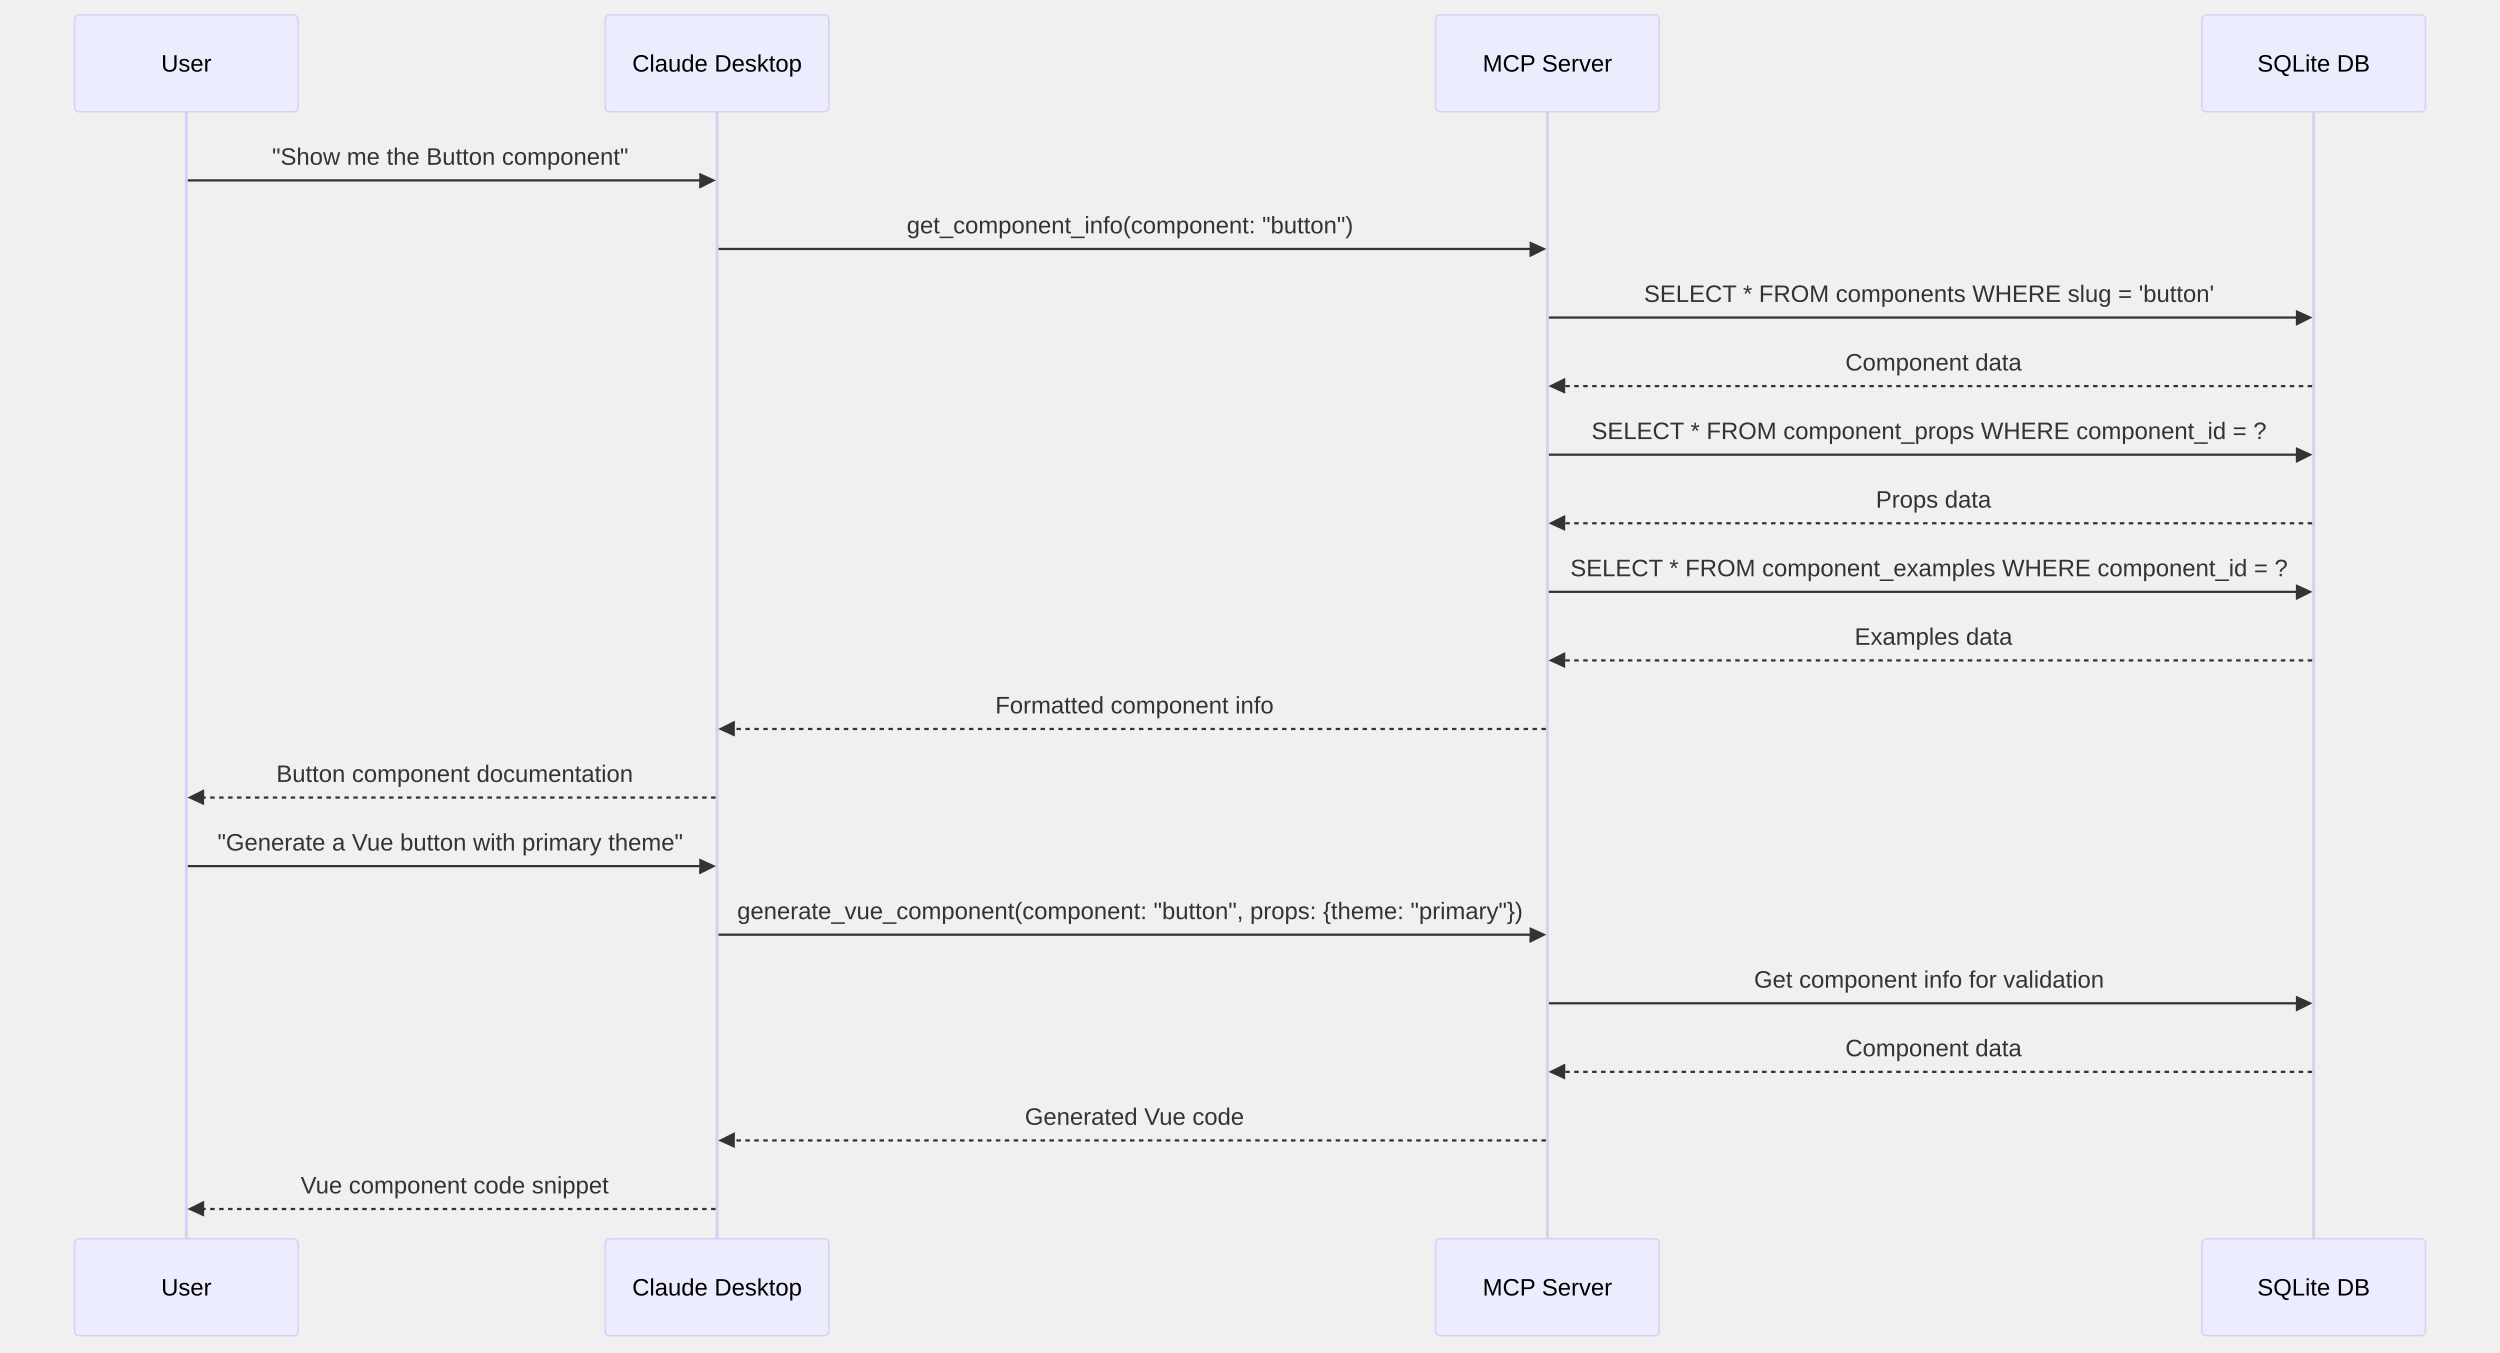
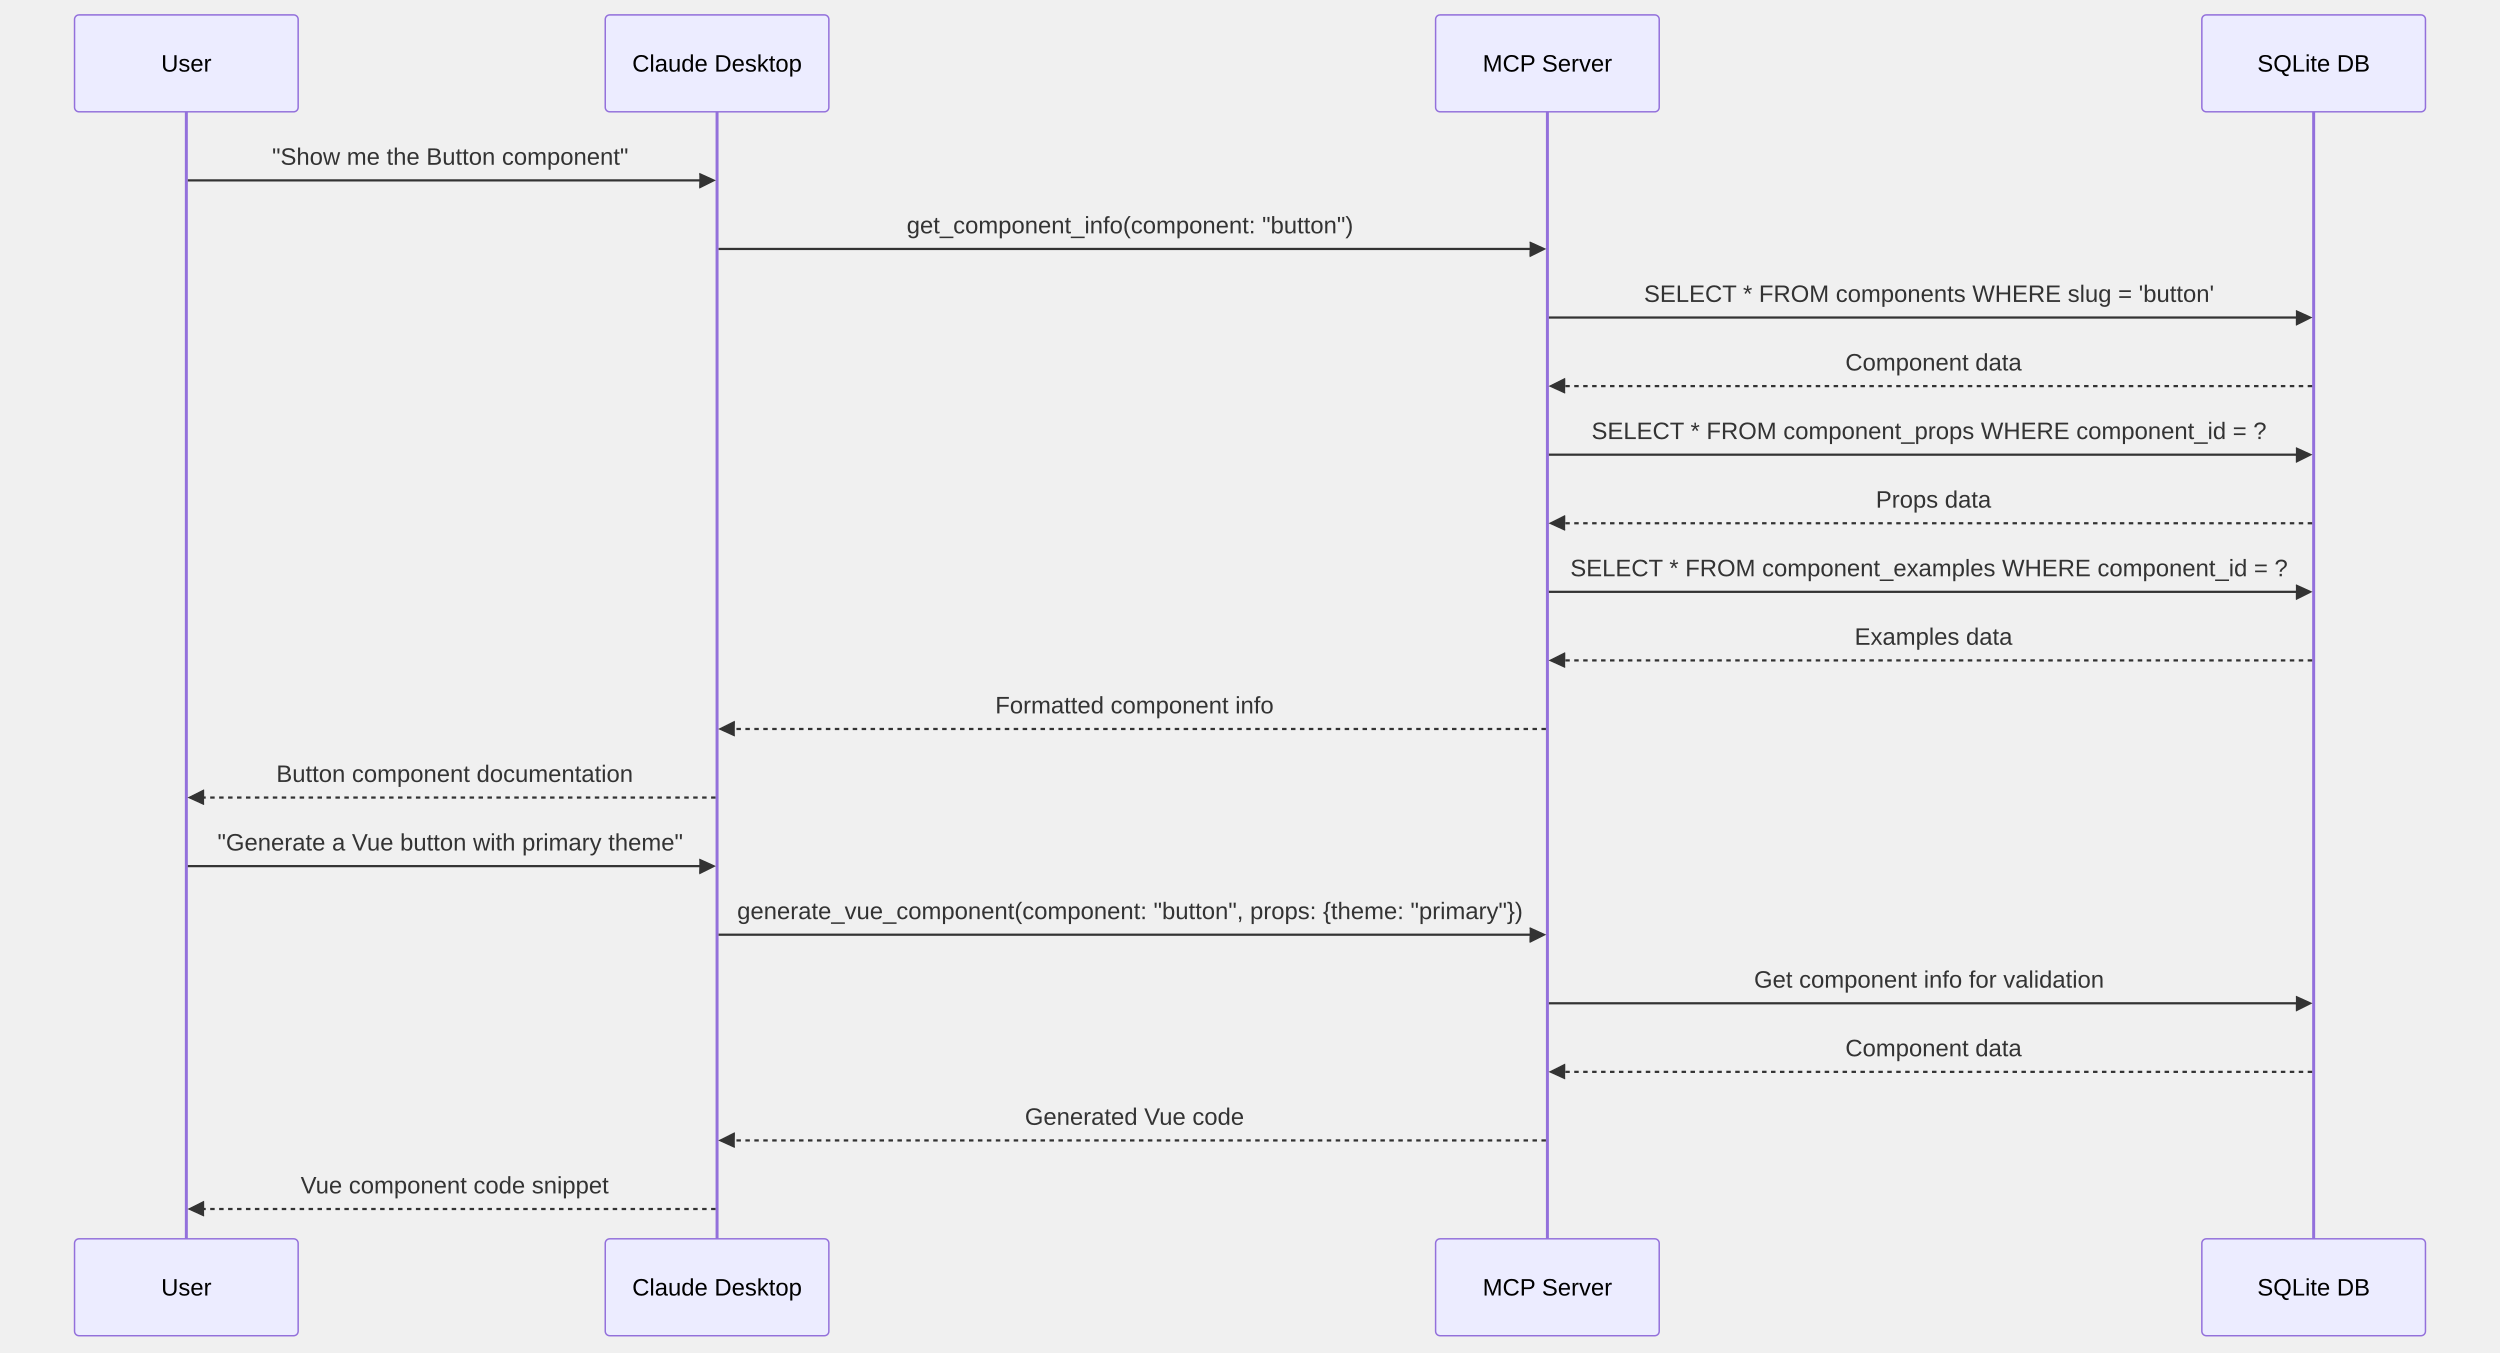
<svg xmlns="http://www.w3.org/2000/svg" id="diagram-sequence" width="100%" style="min-width: 800px; background-color: white" viewBox="-50 -10 1677 907" role="graphics-document document" aria-roledescription="sequence">
  <g>
    <rect x="1427" y="821" fill="#eaeaea" stroke="#666" width="150" height="65" name="DB" rx="3" ry="3" class="actor actor-bottom" />
    <text x="1502" y="853.5" dominant-baseline="central" alignment-baseline="central" class="actor actor-box" style="text-anchor: middle; font-size: 16px; font-weight: 400;">
      <tspan x="1502" dy="0">SQLite DB</tspan>
    </text>
  </g>
  <g>
    <rect x="913" y="821" fill="#eaeaea" stroke="#666" width="150" height="65" name="MCP" rx="3" ry="3" class="actor actor-bottom" />
    <text x="988" y="853.5" dominant-baseline="central" alignment-baseline="central" class="actor actor-box" style="text-anchor: middle; font-size: 16px; font-weight: 400;">
      <tspan x="988" dy="0">MCP Server</tspan>
    </text>
  </g>
  <g>
    <rect x="356" y="821" fill="#eaeaea" stroke="#666" width="150" height="65" name="Claude" rx="3" ry="3" class="actor actor-bottom" />
    <text x="431" y="853.5" dominant-baseline="central" alignment-baseline="central" class="actor actor-box" style="text-anchor: middle; font-size: 16px; font-weight: 400;">
      <tspan x="431" dy="0">Claude Desktop</tspan>
    </text>
  </g>
  <g>
    <rect x="0" y="821" fill="#eaeaea" stroke="#666" width="150" height="65" name="User" rx="3" ry="3" class="actor actor-bottom" />
    <text x="75" y="853.5" dominant-baseline="central" alignment-baseline="central" class="actor actor-box" style="text-anchor: middle; font-size: 16px; font-weight: 400;">
      <tspan x="75" dy="0">User</tspan>
    </text>
  </g>
  <g>
-     <line id="actor3" x1="1502" y1="65" x2="1502" y2="821" class="actor-line 200" stroke-width="0.5px" stroke="#999" name="DB" />
-     <g id="root-3">
+     <line id="actor3" x1="1502" y1="65" x2="1502" y2="821" class="actor-line 200" stroke-width="0.5px" stroke="#999" name="DB" data-et="life-line" data-id="DB" />
+     <g id="root-3" data-et="participant" data-type="participant" data-id="DB">
      <rect x="1427" y="0" fill="#eaeaea" stroke="#666" width="150" height="65" name="DB" rx="3" ry="3" class="actor actor-top" />
      <text x="1502" y="32.5" dominant-baseline="central" alignment-baseline="central" class="actor actor-box" style="text-anchor: middle; font-size: 16px; font-weight: 400;">
        <tspan x="1502" dy="0">SQLite DB</tspan>
      </text>
    </g>
  </g>
  <g>
-     <line id="actor2" x1="988" y1="65" x2="988" y2="821" class="actor-line 200" stroke-width="0.5px" stroke="#999" name="MCP" />
-     <g id="root-2">
+     <line id="actor2" x1="988" y1="65" x2="988" y2="821" class="actor-line 200" stroke-width="0.5px" stroke="#999" name="MCP" data-et="life-line" data-id="MCP" />
+     <g id="root-2" data-et="participant" data-type="participant" data-id="MCP">
      <rect x="913" y="0" fill="#eaeaea" stroke="#666" width="150" height="65" name="MCP" rx="3" ry="3" class="actor actor-top" />
      <text x="988" y="32.5" dominant-baseline="central" alignment-baseline="central" class="actor actor-box" style="text-anchor: middle; font-size: 16px; font-weight: 400;">
        <tspan x="988" dy="0">MCP Server</tspan>
      </text>
    </g>
  </g>
  <g>
-     <line id="actor1" x1="431" y1="65" x2="431" y2="821" class="actor-line 200" stroke-width="0.5px" stroke="#999" name="Claude" />
-     <g id="root-1">
+     <line id="actor1" x1="431" y1="65" x2="431" y2="821" class="actor-line 200" stroke-width="0.5px" stroke="#999" name="Claude" data-et="life-line" data-id="Claude" />
+     <g id="root-1" data-et="participant" data-type="participant" data-id="Claude">
      <rect x="356" y="0" fill="#eaeaea" stroke="#666" width="150" height="65" name="Claude" rx="3" ry="3" class="actor actor-top" />
      <text x="431" y="32.5" dominant-baseline="central" alignment-baseline="central" class="actor actor-box" style="text-anchor: middle; font-size: 16px; font-weight: 400;">
        <tspan x="431" dy="0">Claude Desktop</tspan>
      </text>
    </g>
  </g>
  <g>
-     <line id="actor0" x1="75" y1="65" x2="75" y2="821" class="actor-line 200" stroke-width="0.5px" stroke="#999" name="User" />
-     <g id="root-0">
+     <line id="actor0" x1="75" y1="65" x2="75" y2="821" class="actor-line 200" stroke-width="0.5px" stroke="#999" name="User" data-et="life-line" data-id="User" />
+     <g id="root-0" data-et="participant" data-type="participant" data-id="User">
      <rect x="0" y="0" fill="#eaeaea" stroke="#666" width="150" height="65" name="User" rx="3" ry="3" class="actor actor-top" />
      <text x="75" y="32.5" dominant-baseline="central" alignment-baseline="central" class="actor actor-box" style="text-anchor: middle; font-size: 16px; font-weight: 400;">
        <tspan x="75" dy="0">User</tspan>
      </text>
    </g>
  </g>
-   <style>#diagram-sequence{font-family:"trebuchet ms",verdana,arial,sans-serif;font-size:16px;fill:#333;}@keyframes edge-animation-frame{from{stroke-dashoffset:0;}}@keyframes dash{to{stroke-dashoffset:0;}}#diagram-sequence .edge-animation-slow{stroke-dasharray:9,5!important;stroke-dashoffset:900;animation:dash 50s linear infinite;stroke-linecap:round;}#diagram-sequence .edge-animation-fast{stroke-dasharray:9,5!important;stroke-dashoffset:900;animation:dash 20s linear infinite;stroke-linecap:round;}#diagram-sequence .error-icon{fill:#552222;}#diagram-sequence .error-text{fill:#552222;stroke:#552222;}#diagram-sequence .edge-thickness-normal{stroke-width:1px;}#diagram-sequence .edge-thickness-thick{stroke-width:3.5px;}#diagram-sequence .edge-pattern-solid{stroke-dasharray:0;}#diagram-sequence .edge-thickness-invisible{stroke-width:0;fill:none;}#diagram-sequence .edge-pattern-dashed{stroke-dasharray:3;}#diagram-sequence .edge-pattern-dotted{stroke-dasharray:2;}#diagram-sequence .marker{fill:#333333;stroke:#333333;}#diagram-sequence .marker.cross{stroke:#333333;}#diagram-sequence svg{font-family:"trebuchet ms",verdana,arial,sans-serif;font-size:16px;}#diagram-sequence p{margin:0;}#diagram-sequence .actor{stroke:hsl(259.626, 59.777%, 87.902%);fill:#ECECFF;}#diagram-sequence text.actor&gt;tspan{fill:black;stroke:none;}#diagram-sequence .actor-line{stroke:hsl(259.626, 59.777%, 87.902%);}#diagram-sequence .innerArc{stroke-width:1.5;stroke-dasharray:none;}#diagram-sequence .messageLine0{stroke-width:1.5;stroke-dasharray:none;stroke:#333;}#diagram-sequence .messageLine1{stroke-width:1.5;stroke-dasharray:2,2;stroke:#333;}#diagram-sequence #arrowhead path{fill:#333;stroke:#333;}#diagram-sequence .sequenceNumber{fill:white;}#diagram-sequence #sequencenumber{fill:#333;}#diagram-sequence #crosshead path{fill:#333;stroke:#333;}#diagram-sequence .messageText{fill:#333;stroke:none;}#diagram-sequence .labelBox{stroke:hsl(259.626, 59.777%, 87.902%);fill:#ECECFF;}#diagram-sequence .labelText,#diagram-sequence .labelText&gt;tspan{fill:black;stroke:none;}#diagram-sequence .loopText,#diagram-sequence .loopText&gt;tspan{fill:black;stroke:none;}#diagram-sequence .loopLine{stroke-width:2px;stroke-dasharray:2,2;stroke:hsl(259.626, 59.777%, 87.902%);fill:hsl(259.626, 59.777%, 87.902%);}#diagram-sequence .note{stroke:#aaaa33;fill:#fff5ad;}#diagram-sequence .noteText,#diagram-sequence .noteText&gt;tspan{fill:black;stroke:none;}#diagram-sequence .activation0{fill:#f4f4f4;stroke:#666;}#diagram-sequence .activation1{fill:#f4f4f4;stroke:#666;}#diagram-sequence .activation2{fill:#f4f4f4;stroke:#666;}#diagram-sequence .actorPopupMenu{position:absolute;}#diagram-sequence .actorPopupMenuPanel{position:absolute;fill:#ECECFF;box-shadow:0px 8px 16px 0px rgba(0,0,0,0.2);filter:drop-shadow(3px 5px 2px rgb(0 0 0 / 0.4));}#diagram-sequence .actor-man line{stroke:hsl(259.626, 59.777%, 87.902%);fill:#ECECFF;}#diagram-sequence .actor-man circle,#diagram-sequence line{stroke:hsl(259.626, 59.777%, 87.902%);fill:#ECECFF;stroke-width:2px;}#diagram-sequence :root{--mermaid-font-family:"trebuchet ms",verdana,arial,sans-serif;}</style>
+   <style>#diagram-sequence{font-family:"trebuchet ms",verdana,arial,sans-serif;font-size:16px;fill:#333;}@keyframes edge-animation-frame{from{stroke-dashoffset:0;}}@keyframes dash{to{stroke-dashoffset:0;}}#diagram-sequence .edge-animation-slow{stroke-dasharray:9,5!important;stroke-dashoffset:900;animation:dash 50s linear infinite;stroke-linecap:round;}#diagram-sequence .edge-animation-fast{stroke-dasharray:9,5!important;stroke-dashoffset:900;animation:dash 20s linear infinite;stroke-linecap:round;}#diagram-sequence .error-icon{fill:#552222;}#diagram-sequence .error-text{fill:#552222;stroke:#552222;}#diagram-sequence .edge-thickness-normal{stroke-width:1px;}#diagram-sequence .edge-thickness-thick{stroke-width:3.5px;}#diagram-sequence .edge-pattern-solid{stroke-dasharray:0;}#diagram-sequence .edge-thickness-invisible{stroke-width:0;fill:none;}#diagram-sequence .edge-pattern-dashed{stroke-dasharray:3;}#diagram-sequence .edge-pattern-dotted{stroke-dasharray:2;}#diagram-sequence .marker{fill:#333333;stroke:#333333;}#diagram-sequence .marker.cross{stroke:#333333;}#diagram-sequence svg{font-family:"trebuchet ms",verdana,arial,sans-serif;font-size:16px;}#diagram-sequence p{margin:0;}#diagram-sequence .actor{stroke:#9370DB;fill:#ECECFF;stroke-width:1;}#diagram-sequence rect.actor.outer-path[data-look="neo"]{filter:drop-shadow(1px 2px 2px rgba(185, 185, 185, 1));}#diagram-sequence rect.note[data-look="neo"]{stroke:#aaaa33;fill:#fff5ad;filter:drop-shadow(1px 2px 2px rgba(185, 185, 185, 1));}#diagram-sequence text.actor&gt;tspan{fill:black;stroke:none;}#diagram-sequence .actor-line{stroke:#9370DB;}#diagram-sequence .innerArc{stroke-width:1.5;stroke-dasharray:none;}#diagram-sequence .messageLine0{stroke-width:1.5;stroke-dasharray:none;stroke:#333;}#diagram-sequence .messageLine1{stroke-width:1.5;stroke-dasharray:2,2;stroke:#333;}#diagram-sequence [id$="-arrowhead"] path{fill:#333;stroke:#333;}#diagram-sequence .sequenceNumber{fill:white;}#diagram-sequence [id$="-sequencenumber"]{fill:#333;}#diagram-sequence [id$="-crosshead"] path{fill:#333;stroke:#333;}#diagram-sequence .messageText{fill:#333;stroke:none;}#diagram-sequence .labelBox{stroke:#9370DB;fill:#ECECFF;filter:none;}#diagram-sequence .labelText,#diagram-sequence .labelText&gt;tspan{fill:black;stroke:none;}#diagram-sequence .loopText,#diagram-sequence .loopText&gt;tspan{fill:black;stroke:none;}#diagram-sequence .sectionTitle,#diagram-sequence .sectionTitle&gt;tspan{fill:black;stroke:none;}#diagram-sequence .loopLine{stroke-width:2px;stroke-dasharray:2,2;stroke:#9370DB;fill:#9370DB;}#diagram-sequence .note{stroke:#aaaa33;fill:#fff5ad;}#diagram-sequence .noteText,#diagram-sequence .noteText&gt;tspan{fill:black;stroke:none;font-weight:normal;}#diagram-sequence .activation0{fill:#f4f4f4;stroke:#666;}#diagram-sequence .activation1{fill:#f4f4f4;stroke:#666;}#diagram-sequence .activation2{fill:#f4f4f4;stroke:#666;}#diagram-sequence .actorPopupMenu{position:absolute;}#diagram-sequence .actorPopupMenuPanel{position:absolute;fill:#ECECFF;box-shadow:0px 8px 16px 0px rgba(0,0,0,0.2);filter:drop-shadow(3px 5px 2px rgb(0 0 0 / 0.4));}#diagram-sequence .actor-man circle,#diagram-sequence line{fill:#ECECFF;stroke-width:2px;}#diagram-sequence g rect.rect{filter:drop-shadow(1px 2px 2px rgba(185, 185, 185, 1));stroke:#9370DB;}#diagram-sequence .node .neo-node{stroke:#9370DB;}#diagram-sequence [data-look="neo"].node rect,#diagram-sequence [data-look="neo"].cluster rect,#diagram-sequence [data-look="neo"].node polygon{stroke:#9370DB;filter:drop-shadow(1px 2px 2px rgba(185, 185, 185, 1));}#diagram-sequence [data-look="neo"].swimlane.cluster rect{filter:none;}#diagram-sequence [data-look="neo"].node path{stroke:#9370DB;stroke-width:1px;}#diagram-sequence [data-look="neo"].node .outer-path{filter:drop-shadow(1px 2px 2px rgba(185, 185, 185, 1));}#diagram-sequence [data-look="neo"].node .neo-line path{stroke:#9370DB;filter:none;}#diagram-sequence [data-look="neo"].node circle{stroke:#9370DB;filter:drop-shadow(1px 2px 2px rgba(185, 185, 185, 1));}#diagram-sequence [data-look="neo"].node circle .state-start{fill:#000000;}#diagram-sequence [data-look="neo"].icon-shape .icon{fill:#9370DB;filter:drop-shadow(1px 2px 2px rgba(185, 185, 185, 1));}#diagram-sequence [data-look="neo"].icon-shape .icon-neo path{stroke:#9370DB;filter:drop-shadow(1px 2px 2px rgba(185, 185, 185, 1));}#diagram-sequence :root{--mermaid-font-family:"trebuchet ms",verdana,arial,sans-serif;}</style>
  <g />
  <defs>
-     <symbol id="computer" width="24" height="24">
+     <symbol id="diagram-sequence-computer" width="24" height="24">
      <path transform="scale(.5)" d="M2 2v13h20v-13h-20zm18 11h-16v-9h16v9zm-10.228 6l.466-1h3.524l.467 1h-4.457zm14.228 3h-24l2-6h2.104l-1.33 4h18.45l-1.297-4h2.073l2 6zm-5-10h-14v-7h14v7z" />
    </symbol>
  </defs>
  <defs>
-     <symbol id="database" fill-rule="evenodd" clip-rule="evenodd">
+     <symbol id="diagram-sequence-database" fill-rule="evenodd" clip-rule="evenodd">
      <path transform="scale(.5)" d="M12.258.001l.256.004.255.005.253.008.251.01.249.012.247.015.246.016.242.019.241.02.239.023.236.024.233.027.231.028.229.031.225.032.223.034.22.036.217.038.214.04.211.041.208.043.205.045.201.046.198.048.194.05.191.051.187.053.183.054.18.056.175.057.172.059.168.06.163.061.16.063.155.064.15.066.074.033.073.033.071.034.07.034.069.035.068.035.067.035.066.035.064.036.064.036.062.036.06.036.06.037.058.037.058.037.055.038.055.038.053.038.052.038.051.039.05.039.048.039.047.039.045.04.044.04.043.04.041.04.04.041.039.041.037.041.036.041.034.041.033.042.032.042.03.042.029.042.027.042.026.043.024.043.023.043.021.043.02.043.018.044.017.043.015.044.013.044.012.044.011.045.009.044.007.045.006.045.004.045.002.045.001.045v17l-.001.045-.002.045-.004.045-.006.045-.007.045-.009.044-.011.045-.012.044-.013.044-.015.044-.017.043-.018.044-.02.043-.021.043-.023.043-.024.043-.026.043-.027.042-.029.042-.03.042-.032.042-.033.042-.034.041-.036.041-.037.041-.039.041-.04.041-.041.04-.043.04-.044.04-.045.04-.047.039-.048.039-.05.039-.051.039-.052.038-.053.038-.055.038-.055.038-.058.037-.058.037-.06.037-.06.036-.062.036-.064.036-.064.036-.066.035-.067.035-.068.035-.069.035-.07.034-.071.034-.073.033-.074.033-.15.066-.155.064-.16.063-.163.061-.168.06-.172.059-.175.057-.18.056-.183.054-.187.053-.191.051-.194.05-.198.048-.201.046-.205.045-.208.043-.211.041-.214.04-.217.038-.22.036-.223.034-.225.032-.229.031-.231.028-.233.027-.236.024-.239.023-.241.02-.242.019-.246.016-.247.015-.249.012-.251.01-.253.008-.255.005-.256.004-.258.001-.258-.001-.256-.004-.255-.005-.253-.008-.251-.01-.249-.012-.247-.015-.245-.016-.243-.019-.241-.02-.238-.023-.236-.024-.234-.027-.231-.028-.228-.031-.226-.032-.223-.034-.22-.036-.217-.038-.214-.04-.211-.041-.208-.043-.204-.045-.201-.046-.198-.048-.195-.05-.19-.051-.187-.053-.184-.054-.179-.056-.176-.057-.172-.059-.167-.06-.164-.061-.159-.063-.155-.064-.151-.066-.074-.033-.072-.033-.072-.034-.07-.034-.069-.035-.068-.035-.067-.035-.066-.035-.064-.036-.063-.036-.062-.036-.061-.036-.06-.037-.058-.037-.057-.037-.056-.038-.055-.038-.053-.038-.052-.038-.051-.039-.049-.039-.049-.039-.046-.039-.046-.04-.044-.04-.043-.04-.041-.04-.04-.041-.039-.041-.037-.041-.036-.041-.034-.041-.033-.042-.032-.042-.03-.042-.029-.042-.027-.042-.026-.043-.024-.043-.023-.043-.021-.043-.02-.043-.018-.044-.017-.043-.015-.044-.013-.044-.012-.044-.011-.045-.009-.044-.007-.045-.006-.045-.004-.045-.002-.045-.001-.045v-17l.001-.045.002-.045.004-.045.006-.045.007-.045.009-.044.011-.045.012-.044.013-.044.015-.044.017-.043.018-.044.02-.043.021-.043.023-.043.024-.043.026-.043.027-.042.029-.042.03-.042.032-.042.033-.042.034-.041.036-.041.037-.041.039-.041.04-.041.041-.04.043-.04.044-.04.046-.04.046-.039.049-.039.049-.039.051-.039.052-.038.053-.038.055-.038.056-.038.057-.037.058-.037.06-.037.061-.036.062-.036.063-.036.064-.036.066-.035.067-.035.068-.035.069-.035.07-.034.072-.034.072-.033.074-.033.151-.066.155-.064.159-.063.164-.061.167-.06.172-.059.176-.057.179-.056.184-.054.187-.053.19-.051.195-.05.198-.048.201-.046.204-.045.208-.043.211-.041.214-.04.217-.038.22-.036.223-.034.226-.032.228-.031.231-.028.234-.027.236-.024.238-.023.241-.02.243-.019.245-.016.247-.015.249-.012.251-.01.253-.008.255-.005.256-.004.258-.001.258.001zm-9.258 20.499v.01l.001.021.003.021.004.022.005.021.006.022.007.022.009.023.01.022.011.023.012.023.013.023.015.023.016.024.017.023.018.024.019.024.021.024.022.025.023.024.024.025.052.049.056.05.061.051.066.051.07.051.075.051.079.052.084.052.088.052.092.052.097.052.102.051.105.052.11.052.114.051.119.051.123.051.127.05.131.05.135.05.139.048.144.049.147.047.152.047.155.047.16.045.163.045.167.043.171.043.176.041.178.041.183.039.187.039.19.037.194.035.197.035.202.033.204.031.209.03.212.029.216.027.219.025.222.024.226.021.23.02.233.018.236.016.24.015.243.012.246.01.249.008.253.005.256.004.259.001.26-.001.257-.004.254-.005.25-.008.247-.011.244-.012.241-.014.237-.016.233-.018.231-.021.226-.021.224-.024.22-.026.216-.027.212-.028.21-.031.205-.031.202-.034.198-.034.194-.036.191-.037.187-.039.183-.04.179-.04.175-.042.172-.043.168-.044.163-.045.16-.046.155-.046.152-.047.148-.048.143-.049.139-.049.136-.05.131-.05.126-.05.123-.051.118-.052.114-.051.11-.052.106-.052.101-.052.096-.052.092-.052.088-.053.083-.051.079-.052.074-.052.07-.051.065-.051.06-.051.056-.05.051-.05.023-.024.023-.025.021-.024.02-.024.019-.024.018-.024.017-.024.015-.023.014-.024.013-.023.012-.023.01-.023.01-.022.008-.022.006-.022.006-.022.004-.022.004-.021.001-.021.001-.021v-4.127l-.077.055-.08.053-.083.054-.085.053-.087.052-.09.052-.093.051-.095.05-.097.05-.1.049-.102.049-.105.048-.106.047-.109.047-.111.046-.114.045-.115.045-.118.044-.12.043-.122.042-.124.042-.126.041-.128.04-.13.04-.132.038-.134.038-.135.037-.138.037-.139.035-.142.035-.143.034-.144.033-.147.032-.148.031-.15.03-.151.03-.153.029-.154.027-.156.027-.158.026-.159.025-.161.024-.162.023-.163.022-.165.021-.166.02-.167.019-.169.018-.169.017-.171.016-.173.015-.173.014-.175.013-.175.012-.177.011-.178.01-.179.008-.179.008-.181.006-.182.005-.182.004-.184.003-.184.002h-.37l-.184-.002-.184-.003-.182-.004-.182-.005-.181-.006-.179-.008-.179-.008-.178-.01-.176-.011-.176-.012-.175-.013-.173-.014-.172-.015-.171-.016-.17-.017-.169-.018-.167-.019-.166-.02-.165-.021-.163-.022-.162-.023-.161-.024-.159-.025-.157-.026-.156-.027-.155-.027-.153-.029-.151-.03-.15-.03-.148-.031-.146-.032-.145-.033-.143-.034-.141-.035-.14-.035-.137-.037-.136-.037-.134-.038-.132-.038-.13-.04-.128-.04-.126-.041-.124-.042-.122-.042-.12-.044-.117-.043-.116-.045-.113-.045-.112-.046-.109-.047-.106-.047-.105-.048-.102-.049-.1-.049-.097-.05-.095-.05-.093-.052-.09-.051-.087-.052-.085-.053-.083-.054-.08-.054-.077-.054v4.127zm0-5.654v.011l.001.021.003.021.004.021.005.022.006.022.007.022.009.022.01.022.011.023.012.023.013.023.015.024.016.023.017.024.018.024.019.024.021.024.022.024.023.025.024.024.052.05.056.05.061.05.066.051.07.051.075.052.079.051.084.052.088.052.092.052.097.052.102.052.105.052.11.051.114.051.119.052.123.05.127.051.131.05.135.049.139.049.144.048.147.048.152.047.155.046.16.045.163.045.167.044.171.042.176.042.178.04.183.04.187.038.19.037.194.036.197.034.202.033.204.032.209.03.212.028.216.027.219.025.222.024.226.022.23.02.233.018.236.016.24.014.243.012.246.01.249.008.253.006.256.003.259.001.26-.001.257-.003.254-.006.25-.008.247-.01.244-.012.241-.015.237-.016.233-.018.231-.02.226-.022.224-.024.22-.025.216-.027.212-.029.21-.03.205-.032.202-.033.198-.035.194-.036.191-.037.187-.039.183-.039.179-.041.175-.042.172-.043.168-.044.163-.045.16-.045.155-.047.152-.047.148-.048.143-.048.139-.05.136-.049.131-.05.126-.051.123-.051.118-.051.114-.052.11-.052.106-.052.101-.052.096-.052.092-.052.088-.052.083-.052.079-.052.074-.051.07-.052.065-.051.06-.05.056-.051.051-.049.023-.025.023-.024.021-.025.02-.024.019-.024.018-.024.017-.024.015-.023.014-.023.013-.024.012-.022.01-.023.01-.023.008-.022.006-.022.006-.022.004-.021.004-.022.001-.021.001-.021v-4.139l-.077.054-.08.054-.083.054-.085.052-.087.053-.09.051-.093.051-.095.051-.097.05-.1.049-.102.049-.105.048-.106.047-.109.047-.111.046-.114.045-.115.044-.118.044-.12.044-.122.042-.124.042-.126.041-.128.04-.13.039-.132.039-.134.038-.135.037-.138.036-.139.036-.142.035-.143.033-.144.033-.147.033-.148.031-.15.03-.151.03-.153.028-.154.028-.156.027-.158.026-.159.025-.161.024-.162.023-.163.022-.165.021-.166.02-.167.019-.169.018-.169.017-.171.016-.173.015-.173.014-.175.013-.175.012-.177.011-.178.009-.179.009-.179.007-.181.007-.182.005-.182.004-.184.003-.184.002h-.37l-.184-.002-.184-.003-.182-.004-.182-.005-.181-.007-.179-.007-.179-.009-.178-.009-.176-.011-.176-.012-.175-.013-.173-.014-.172-.015-.171-.016-.17-.017-.169-.018-.167-.019-.166-.02-.165-.021-.163-.022-.162-.023-.161-.024-.159-.025-.157-.026-.156-.027-.155-.028-.153-.028-.151-.03-.15-.03-.148-.031-.146-.033-.145-.033-.143-.033-.141-.035-.14-.036-.137-.036-.136-.037-.134-.038-.132-.039-.13-.039-.128-.04-.126-.041-.124-.042-.122-.043-.12-.043-.117-.044-.116-.044-.113-.046-.112-.046-.109-.046-.106-.047-.105-.048-.102-.049-.1-.049-.097-.05-.095-.051-.093-.051-.09-.051-.087-.053-.085-.052-.083-.054-.08-.054-.077-.054v4.139zm0-5.666v.011l.001.02.003.022.004.021.005.022.006.021.007.022.009.023.01.022.011.023.012.023.013.023.015.023.016.024.017.024.018.023.019.024.021.025.022.024.023.024.024.025.052.05.056.05.061.05.066.051.07.051.075.052.079.051.084.052.088.052.092.052.097.052.102.052.105.051.11.052.114.051.119.051.123.051.127.05.131.05.135.05.139.049.144.048.147.048.152.047.155.046.16.045.163.045.167.043.171.043.176.042.178.04.183.04.187.038.19.037.194.036.197.034.202.033.204.032.209.03.212.028.216.027.219.025.222.024.226.021.23.02.233.018.236.017.24.014.243.012.246.01.249.008.253.006.256.003.259.001.26-.001.257-.003.254-.006.25-.008.247-.01.244-.013.241-.014.237-.016.233-.018.231-.02.226-.022.224-.024.22-.025.216-.027.212-.029.21-.03.205-.032.202-.033.198-.035.194-.036.191-.037.187-.039.183-.039.179-.041.175-.042.172-.043.168-.044.163-.045.16-.045.155-.047.152-.047.148-.048.143-.049.139-.049.136-.049.131-.051.126-.05.123-.051.118-.052.114-.051.11-.052.106-.052.101-.052.096-.052.092-.052.088-.052.083-.052.079-.052.074-.052.07-.051.065-.051.06-.051.056-.05.051-.049.023-.025.023-.025.021-.024.02-.024.019-.024.018-.024.017-.024.015-.023.014-.024.013-.023.012-.023.01-.022.01-.023.008-.022.006-.022.006-.022.004-.022.004-.021.001-.021.001-.021v-4.153l-.077.054-.08.054-.083.053-.085.053-.087.053-.09.051-.093.051-.095.051-.097.05-.1.049-.102.048-.105.048-.106.048-.109.046-.111.046-.114.046-.115.044-.118.044-.12.043-.122.043-.124.042-.126.041-.128.04-.13.039-.132.039-.134.038-.135.037-.138.036-.139.036-.142.034-.143.034-.144.033-.147.032-.148.032-.15.03-.151.03-.153.028-.154.028-.156.027-.158.026-.159.024-.161.024-.162.023-.163.023-.165.021-.166.02-.167.019-.169.018-.169.017-.171.016-.173.015-.173.014-.175.013-.175.012-.177.01-.178.01-.179.009-.179.007-.181.006-.182.006-.182.004-.184.003-.184.001-.185.001-.185-.001-.184-.001-.184-.003-.182-.004-.182-.006-.181-.006-.179-.007-.179-.009-.178-.01-.176-.01-.176-.012-.175-.013-.173-.014-.172-.015-.171-.016-.17-.017-.169-.018-.167-.019-.166-.02-.165-.021-.163-.023-.162-.023-.161-.024-.159-.024-.157-.026-.156-.027-.155-.028-.153-.028-.151-.03-.15-.03-.148-.032-.146-.032-.145-.033-.143-.034-.141-.034-.14-.036-.137-.036-.136-.037-.134-.038-.132-.039-.13-.039-.128-.041-.126-.041-.124-.041-.122-.043-.12-.043-.117-.044-.116-.044-.113-.046-.112-.046-.109-.046-.106-.048-.105-.048-.102-.048-.1-.05-.097-.049-.095-.051-.093-.051-.09-.052-.087-.052-.085-.053-.083-.053-.08-.054-.077-.054v4.153zm8.74-8.179l-.257.004-.254.005-.25.008-.247.011-.244.012-.241.014-.237.016-.233.018-.231.021-.226.022-.224.023-.22.026-.216.027-.212.028-.21.031-.205.032-.202.033-.198.034-.194.036-.191.038-.187.038-.183.04-.179.041-.175.042-.172.043-.168.043-.163.045-.16.046-.155.046-.152.048-.148.048-.143.048-.139.049-.136.05-.131.05-.126.051-.123.051-.118.051-.114.052-.11.052-.106.052-.101.052-.096.052-.092.052-.088.052-.083.052-.079.052-.074.051-.07.052-.065.051-.06.05-.056.05-.051.05-.023.025-.023.024-.021.024-.02.025-.019.024-.018.024-.017.023-.015.024-.014.023-.013.023-.012.023-.01.023-.01.022-.008.022-.006.023-.006.021-.004.022-.004.021-.001.021-.001.021.001.021.001.021.004.021.004.022.006.021.006.023.008.022.01.022.01.023.012.023.013.023.014.023.015.024.017.023.018.024.019.024.02.025.021.024.023.024.023.025.051.05.056.05.06.05.065.051.07.052.074.051.079.052.083.052.088.052.092.052.096.052.101.052.106.052.11.052.114.052.118.051.123.051.126.051.131.05.136.05.139.049.143.048.148.048.152.048.155.046.16.046.163.045.168.043.172.043.175.042.179.041.183.04.187.038.191.038.194.036.198.034.202.033.205.032.21.031.212.028.216.027.22.026.224.023.226.022.231.021.233.018.237.016.241.014.244.012.247.011.25.008.254.005.257.004.26.001.26-.001.257-.004.254-.005.25-.008.247-.011.244-.012.241-.014.237-.016.233-.018.231-.021.226-.022.224-.023.22-.026.216-.027.212-.028.21-.031.205-.032.202-.033.198-.034.194-.036.191-.038.187-.038.183-.04.179-.041.175-.042.172-.043.168-.043.163-.045.16-.046.155-.046.152-.048.148-.048.143-.048.139-.049.136-.05.131-.05.126-.051.123-.051.118-.051.114-.052.11-.052.106-.052.101-.052.096-.052.092-.052.088-.052.083-.052.079-.052.074-.051.07-.052.065-.051.06-.05.056-.05.051-.05.023-.025.023-.024.021-.024.02-.025.019-.024.018-.024.017-.023.015-.024.014-.023.013-.023.012-.023.01-.023.01-.022.008-.022.006-.023.006-.021.004-.022.004-.021.001-.021.001-.021-.001-.021-.001-.021-.004-.021-.004-.022-.006-.021-.006-.023-.008-.022-.01-.022-.01-.023-.012-.023-.013-.023-.014-.023-.015-.024-.017-.023-.018-.024-.019-.024-.02-.025-.021-.024-.023-.024-.023-.025-.051-.05-.056-.05-.06-.05-.065-.051-.07-.052-.074-.051-.079-.052-.083-.052-.088-.052-.092-.052-.096-.052-.101-.052-.106-.052-.11-.052-.114-.052-.118-.051-.123-.051-.126-.051-.131-.05-.136-.05-.139-.049-.143-.048-.148-.048-.152-.048-.155-.046-.16-.046-.163-.045-.168-.043-.172-.043-.175-.042-.179-.041-.183-.04-.187-.038-.191-.038-.194-.036-.198-.034-.202-.033-.205-.032-.21-.031-.212-.028-.216-.027-.22-.026-.224-.023-.226-.022-.231-.021-.233-.018-.237-.016-.241-.014-.244-.012-.247-.011-.25-.008-.254-.005-.257-.004-.26-.001-.26.001z" />
    </symbol>
  </defs>
  <defs>
-     <symbol id="clock" width="24" height="24">
+     <symbol id="diagram-sequence-clock" width="24" height="24">
      <path transform="scale(.5)" d="M12 2c5.514 0 10 4.486 10 10s-4.486 10-10 10-10-4.486-10-10 4.486-10 10-10zm0-2c-6.627 0-12 5.373-12 12s5.373 12 12 12 12-5.373 12-12-5.373-12-12-12zm5.848 12.459c.202.038.202.333.001.372-1.907.361-6.045 1.111-6.547 1.111-.719 0-1.301-.582-1.301-1.301 0-.512.77-5.447 1.125-7.445.034-.192.312-.181.343.014l.985 6.238 5.394 1.011z" />
    </symbol>
  </defs>
  <defs>
-     <marker id="arrowhead" refX="7.9" refY="5" markerUnits="userSpaceOnUse" markerWidth="12" markerHeight="12" orient="auto-start-reverse">
+     <marker id="diagram-sequence-arrowhead" refX="7.9" refY="5" markerUnits="userSpaceOnUse" markerWidth="12" markerHeight="12" orient="auto-start-reverse">
      <path d="M -1 0 L 10 5 L 0 10 z" />
    </marker>
  </defs>
  <defs>
-     <marker id="crosshead" markerWidth="15" markerHeight="8" orient="auto" refX="4" refY="4.5">
+     <marker id="diagram-sequence-crosshead" markerWidth="15" markerHeight="8" orient="auto" refX="4" refY="4.5">
      <path fill="none" stroke="#000000" stroke-width="1pt" d="M 1,2 L 6,7 M 6,2 L 1,7" style="stroke-dasharray: 0, 0;" />
    </marker>
  </defs>
  <defs>
-     <marker id="filled-head" refX="15.5" refY="7" markerWidth="20" markerHeight="28" orient="auto">
+     <marker id="diagram-sequence-filled-head" refX="15.5" refY="7" markerWidth="20" markerHeight="28" orient="auto">
      <path d="M 18,7 L9,13 L14,7 L9,1 Z" />
    </marker>
  </defs>
  <defs>
-     <marker id="sequencenumber" refX="15" refY="15" markerWidth="60" markerHeight="40" orient="auto">
+     <marker id="diagram-sequence-sequencenumber" refX="15" refY="15" markerWidth="60" markerHeight="40" orient="auto">
      <circle cx="15" cy="15" r="6" />
    </marker>
  </defs>
+   <defs>
+     <marker id="diagram-sequence-solidTopArrowHead" refX="7.9" refY="7.25" markerUnits="userSpaceOnUse" markerWidth="12" markerHeight="12" orient="auto-start-reverse">
+       <path d="M 0 0 L 10 8 L 0 8 z" />
+     </marker>
+   </defs>
+   <defs>
+     <marker id="diagram-sequence-solidBottomArrowHead" refX="7.9" refY="0.75" markerUnits="userSpaceOnUse" markerWidth="12" markerHeight="12" orient="auto-start-reverse">
+       <path d="M 0 0 L 10 0 L 0 8 z" />
+     </marker>
+   </defs>
+   <defs>
+     <marker id="diagram-sequence-stickTopArrowHead" refX="7.5" refY="7" markerUnits="userSpaceOnUse" markerWidth="12" markerHeight="12" orient="auto-start-reverse">
+       <path d="M 0 0 L 7 7" stroke="black" stroke-width="1.5" fill="none" />
+     </marker>
+   </defs>
+   <defs>
+     <marker id="diagram-sequence-stickBottomArrowHead" refX="7.5" refY="0" markerUnits="userSpaceOnUse" markerWidth="12" markerHeight="12" orient="auto-start-reverse">
+       <path d="M 0 7 L 7 0" stroke="black" stroke-width="1.5" fill="none" />
+     </marker>
+   </defs>
  <text x="252" y="80" text-anchor="middle" dominant-baseline="middle" alignment-baseline="middle" class="messageText" dy="1em" style="font-size: 16px; font-weight: 400;">"Show me the Button component"</text>
-   <line x1="76" y1="111" x2="427" y2="111" class="messageLine0" stroke-width="2" stroke="none" marker-end="url(#arrowhead)" style="fill: none;" />
+   <line x1="76" y1="111" x2="427" y2="111" class="messageLine0" data-et="message" data-id="i0" data-from="User" data-to="Claude" stroke-width="2" stroke="none" marker-end="url(#diagram-sequence-arrowhead)" style="fill: none;" />
  <text x="708" y="126" text-anchor="middle" dominant-baseline="middle" alignment-baseline="middle" class="messageText" dy="1em" style="font-size: 16px; font-weight: 400;">get_component_info(component: "button")</text>
-   <line x1="432" y1="157" x2="984" y2="157" class="messageLine0" stroke-width="2" stroke="none" marker-end="url(#arrowhead)" style="fill: none;" />
+   <line x1="432" y1="157" x2="984" y2="157" class="messageLine0" data-et="message" data-id="i1" data-from="Claude" data-to="MCP" stroke-width="2" stroke="none" marker-end="url(#diagram-sequence-arrowhead)" style="fill: none;" />
  <text x="1244" y="172" text-anchor="middle" dominant-baseline="middle" alignment-baseline="middle" class="messageText" dy="1em" style="font-size: 16px; font-weight: 400;">SELECT * FROM components WHERE slug = 'button'</text>
-   <line x1="989" y1="203" x2="1498" y2="203" class="messageLine0" stroke-width="2" stroke="none" marker-end="url(#arrowhead)" style="fill: none;" />
+   <line x1="989" y1="203" x2="1498" y2="203" class="messageLine0" data-et="message" data-id="i2" data-from="MCP" data-to="DB" stroke-width="2" stroke="none" marker-end="url(#diagram-sequence-arrowhead)" style="fill: none;" />
  <text x="1247" y="218" text-anchor="middle" dominant-baseline="middle" alignment-baseline="middle" class="messageText" dy="1em" style="font-size: 16px; font-weight: 400;">Component data</text>
-   <line x1="1501" y1="249" x2="992" y2="249" class="messageLine1" stroke-width="2" stroke="none" marker-end="url(#arrowhead)" style="stroke-dasharray: 3, 3; fill: none;" />
+   <line x1="1501" y1="249" x2="992" y2="249" class="messageLine1" data-et="message" data-id="i3" data-from="DB" data-to="MCP" stroke-width="2" stroke="none" marker-end="url(#diagram-sequence-arrowhead)" style="stroke-dasharray: 3, 3; fill: none;" />
  <text x="1244" y="264" text-anchor="middle" dominant-baseline="middle" alignment-baseline="middle" class="messageText" dy="1em" style="font-size: 16px; font-weight: 400;">SELECT * FROM component_props WHERE component_id = ?</text>
-   <line x1="989" y1="295" x2="1498" y2="295" class="messageLine0" stroke-width="2" stroke="none" marker-end="url(#arrowhead)" style="fill: none;" />
+   <line x1="989" y1="295" x2="1498" y2="295" class="messageLine0" data-et="message" data-id="i4" data-from="MCP" data-to="DB" stroke-width="2" stroke="none" marker-end="url(#diagram-sequence-arrowhead)" style="fill: none;" />
  <text x="1247" y="310" text-anchor="middle" dominant-baseline="middle" alignment-baseline="middle" class="messageText" dy="1em" style="font-size: 16px; font-weight: 400;">Props data</text>
-   <line x1="1501" y1="341" x2="992" y2="341" class="messageLine1" stroke-width="2" stroke="none" marker-end="url(#arrowhead)" style="stroke-dasharray: 3, 3; fill: none;" />
+   <line x1="1501" y1="341" x2="992" y2="341" class="messageLine1" data-et="message" data-id="i5" data-from="DB" data-to="MCP" stroke-width="2" stroke="none" marker-end="url(#diagram-sequence-arrowhead)" style="stroke-dasharray: 3, 3; fill: none;" />
  <text x="1244" y="356" text-anchor="middle" dominant-baseline="middle" alignment-baseline="middle" class="messageText" dy="1em" style="font-size: 16px; font-weight: 400;">SELECT * FROM component_examples WHERE component_id = ?</text>
-   <line x1="989" y1="387" x2="1498" y2="387" class="messageLine0" stroke-width="2" stroke="none" marker-end="url(#arrowhead)" style="fill: none;" />
+   <line x1="989" y1="387" x2="1498" y2="387" class="messageLine0" data-et="message" data-id="i6" data-from="MCP" data-to="DB" stroke-width="2" stroke="none" marker-end="url(#diagram-sequence-arrowhead)" style="fill: none;" />
  <text x="1247" y="402" text-anchor="middle" dominant-baseline="middle" alignment-baseline="middle" class="messageText" dy="1em" style="font-size: 16px; font-weight: 400;">Examples data</text>
-   <line x1="1501" y1="433" x2="992" y2="433" class="messageLine1" stroke-width="2" stroke="none" marker-end="url(#arrowhead)" style="stroke-dasharray: 3, 3; fill: none;" />
+   <line x1="1501" y1="433" x2="992" y2="433" class="messageLine1" data-et="message" data-id="i7" data-from="DB" data-to="MCP" stroke-width="2" stroke="none" marker-end="url(#diagram-sequence-arrowhead)" style="stroke-dasharray: 3, 3; fill: none;" />
  <text x="711" y="448" text-anchor="middle" dominant-baseline="middle" alignment-baseline="middle" class="messageText" dy="1em" style="font-size: 16px; font-weight: 400;">Formatted component info</text>
-   <line x1="987" y1="479" x2="435" y2="479" class="messageLine1" stroke-width="2" stroke="none" marker-end="url(#arrowhead)" style="stroke-dasharray: 3, 3; fill: none;" />
+   <line x1="987" y1="479" x2="435" y2="479" class="messageLine1" data-et="message" data-id="i8" data-from="MCP" data-to="Claude" stroke-width="2" stroke="none" marker-end="url(#diagram-sequence-arrowhead)" style="stroke-dasharray: 3, 3; fill: none;" />
  <text x="255" y="494" text-anchor="middle" dominant-baseline="middle" alignment-baseline="middle" class="messageText" dy="1em" style="font-size: 16px; font-weight: 400;">Button component documentation</text>
-   <line x1="430" y1="525" x2="79" y2="525" class="messageLine1" stroke-width="2" stroke="none" marker-end="url(#arrowhead)" style="stroke-dasharray: 3, 3; fill: none;" />
+   <line x1="430" y1="525" x2="79" y2="525" class="messageLine1" data-et="message" data-id="i9" data-from="Claude" data-to="User" stroke-width="2" stroke="none" marker-end="url(#diagram-sequence-arrowhead)" style="stroke-dasharray: 3, 3; fill: none;" />
  <text x="252" y="540" text-anchor="middle" dominant-baseline="middle" alignment-baseline="middle" class="messageText" dy="1em" style="font-size: 16px; font-weight: 400;">"Generate a Vue button with primary theme"</text>
-   <line x1="76" y1="571" x2="427" y2="571" class="messageLine0" stroke-width="2" stroke="none" marker-end="url(#arrowhead)" style="fill: none;" />
+   <line x1="76" y1="571" x2="427" y2="571" class="messageLine0" data-et="message" data-id="i10" data-from="User" data-to="Claude" stroke-width="2" stroke="none" marker-end="url(#diagram-sequence-arrowhead)" style="fill: none;" />
  <text x="708" y="586" text-anchor="middle" dominant-baseline="middle" alignment-baseline="middle" class="messageText" dy="1em" style="font-size: 16px; font-weight: 400;">generate_vue_component(component: "button", props: {theme: "primary"})</text>
-   <line x1="432" y1="617" x2="984" y2="617" class="messageLine0" stroke-width="2" stroke="none" marker-end="url(#arrowhead)" style="fill: none;" />
+   <line x1="432" y1="617" x2="984" y2="617" class="messageLine0" data-et="message" data-id="i11" data-from="Claude" data-to="MCP" stroke-width="2" stroke="none" marker-end="url(#diagram-sequence-arrowhead)" style="fill: none;" />
  <text x="1244" y="632" text-anchor="middle" dominant-baseline="middle" alignment-baseline="middle" class="messageText" dy="1em" style="font-size: 16px; font-weight: 400;">Get component info for validation</text>
-   <line x1="989" y1="663" x2="1498" y2="663" class="messageLine0" stroke-width="2" stroke="none" marker-end="url(#arrowhead)" style="fill: none;" />
+   <line x1="989" y1="663" x2="1498" y2="663" class="messageLine0" data-et="message" data-id="i12" data-from="MCP" data-to="DB" stroke-width="2" stroke="none" marker-end="url(#diagram-sequence-arrowhead)" style="fill: none;" />
  <text x="1247" y="678" text-anchor="middle" dominant-baseline="middle" alignment-baseline="middle" class="messageText" dy="1em" style="font-size: 16px; font-weight: 400;">Component data</text>
-   <line x1="1501" y1="709" x2="992" y2="709" class="messageLine1" stroke-width="2" stroke="none" marker-end="url(#arrowhead)" style="stroke-dasharray: 3, 3; fill: none;" />
+   <line x1="1501" y1="709" x2="992" y2="709" class="messageLine1" data-et="message" data-id="i13" data-from="DB" data-to="MCP" stroke-width="2" stroke="none" marker-end="url(#diagram-sequence-arrowhead)" style="stroke-dasharray: 3, 3; fill: none;" />
  <text x="711" y="724" text-anchor="middle" dominant-baseline="middle" alignment-baseline="middle" class="messageText" dy="1em" style="font-size: 16px; font-weight: 400;">Generated Vue code</text>
-   <line x1="987" y1="755" x2="435" y2="755" class="messageLine1" stroke-width="2" stroke="none" marker-end="url(#arrowhead)" style="stroke-dasharray: 3, 3; fill: none;" />
+   <line x1="987" y1="755" x2="435" y2="755" class="messageLine1" data-et="message" data-id="i14" data-from="MCP" data-to="Claude" stroke-width="2" stroke="none" marker-end="url(#diagram-sequence-arrowhead)" style="stroke-dasharray: 3, 3; fill: none;" />
  <text x="255" y="770" text-anchor="middle" dominant-baseline="middle" alignment-baseline="middle" class="messageText" dy="1em" style="font-size: 16px; font-weight: 400;">Vue component code snippet</text>
-   <line x1="430" y1="801" x2="79" y2="801" class="messageLine1" stroke-width="2" stroke="none" marker-end="url(#arrowhead)" style="stroke-dasharray: 3, 3; fill: none;" />
+   <line x1="430" y1="801" x2="79" y2="801" class="messageLine1" data-et="message" data-id="i15" data-from="Claude" data-to="User" stroke-width="2" stroke="none" marker-end="url(#diagram-sequence-arrowhead)" style="stroke-dasharray: 3, 3; fill: none;" />
</svg>
